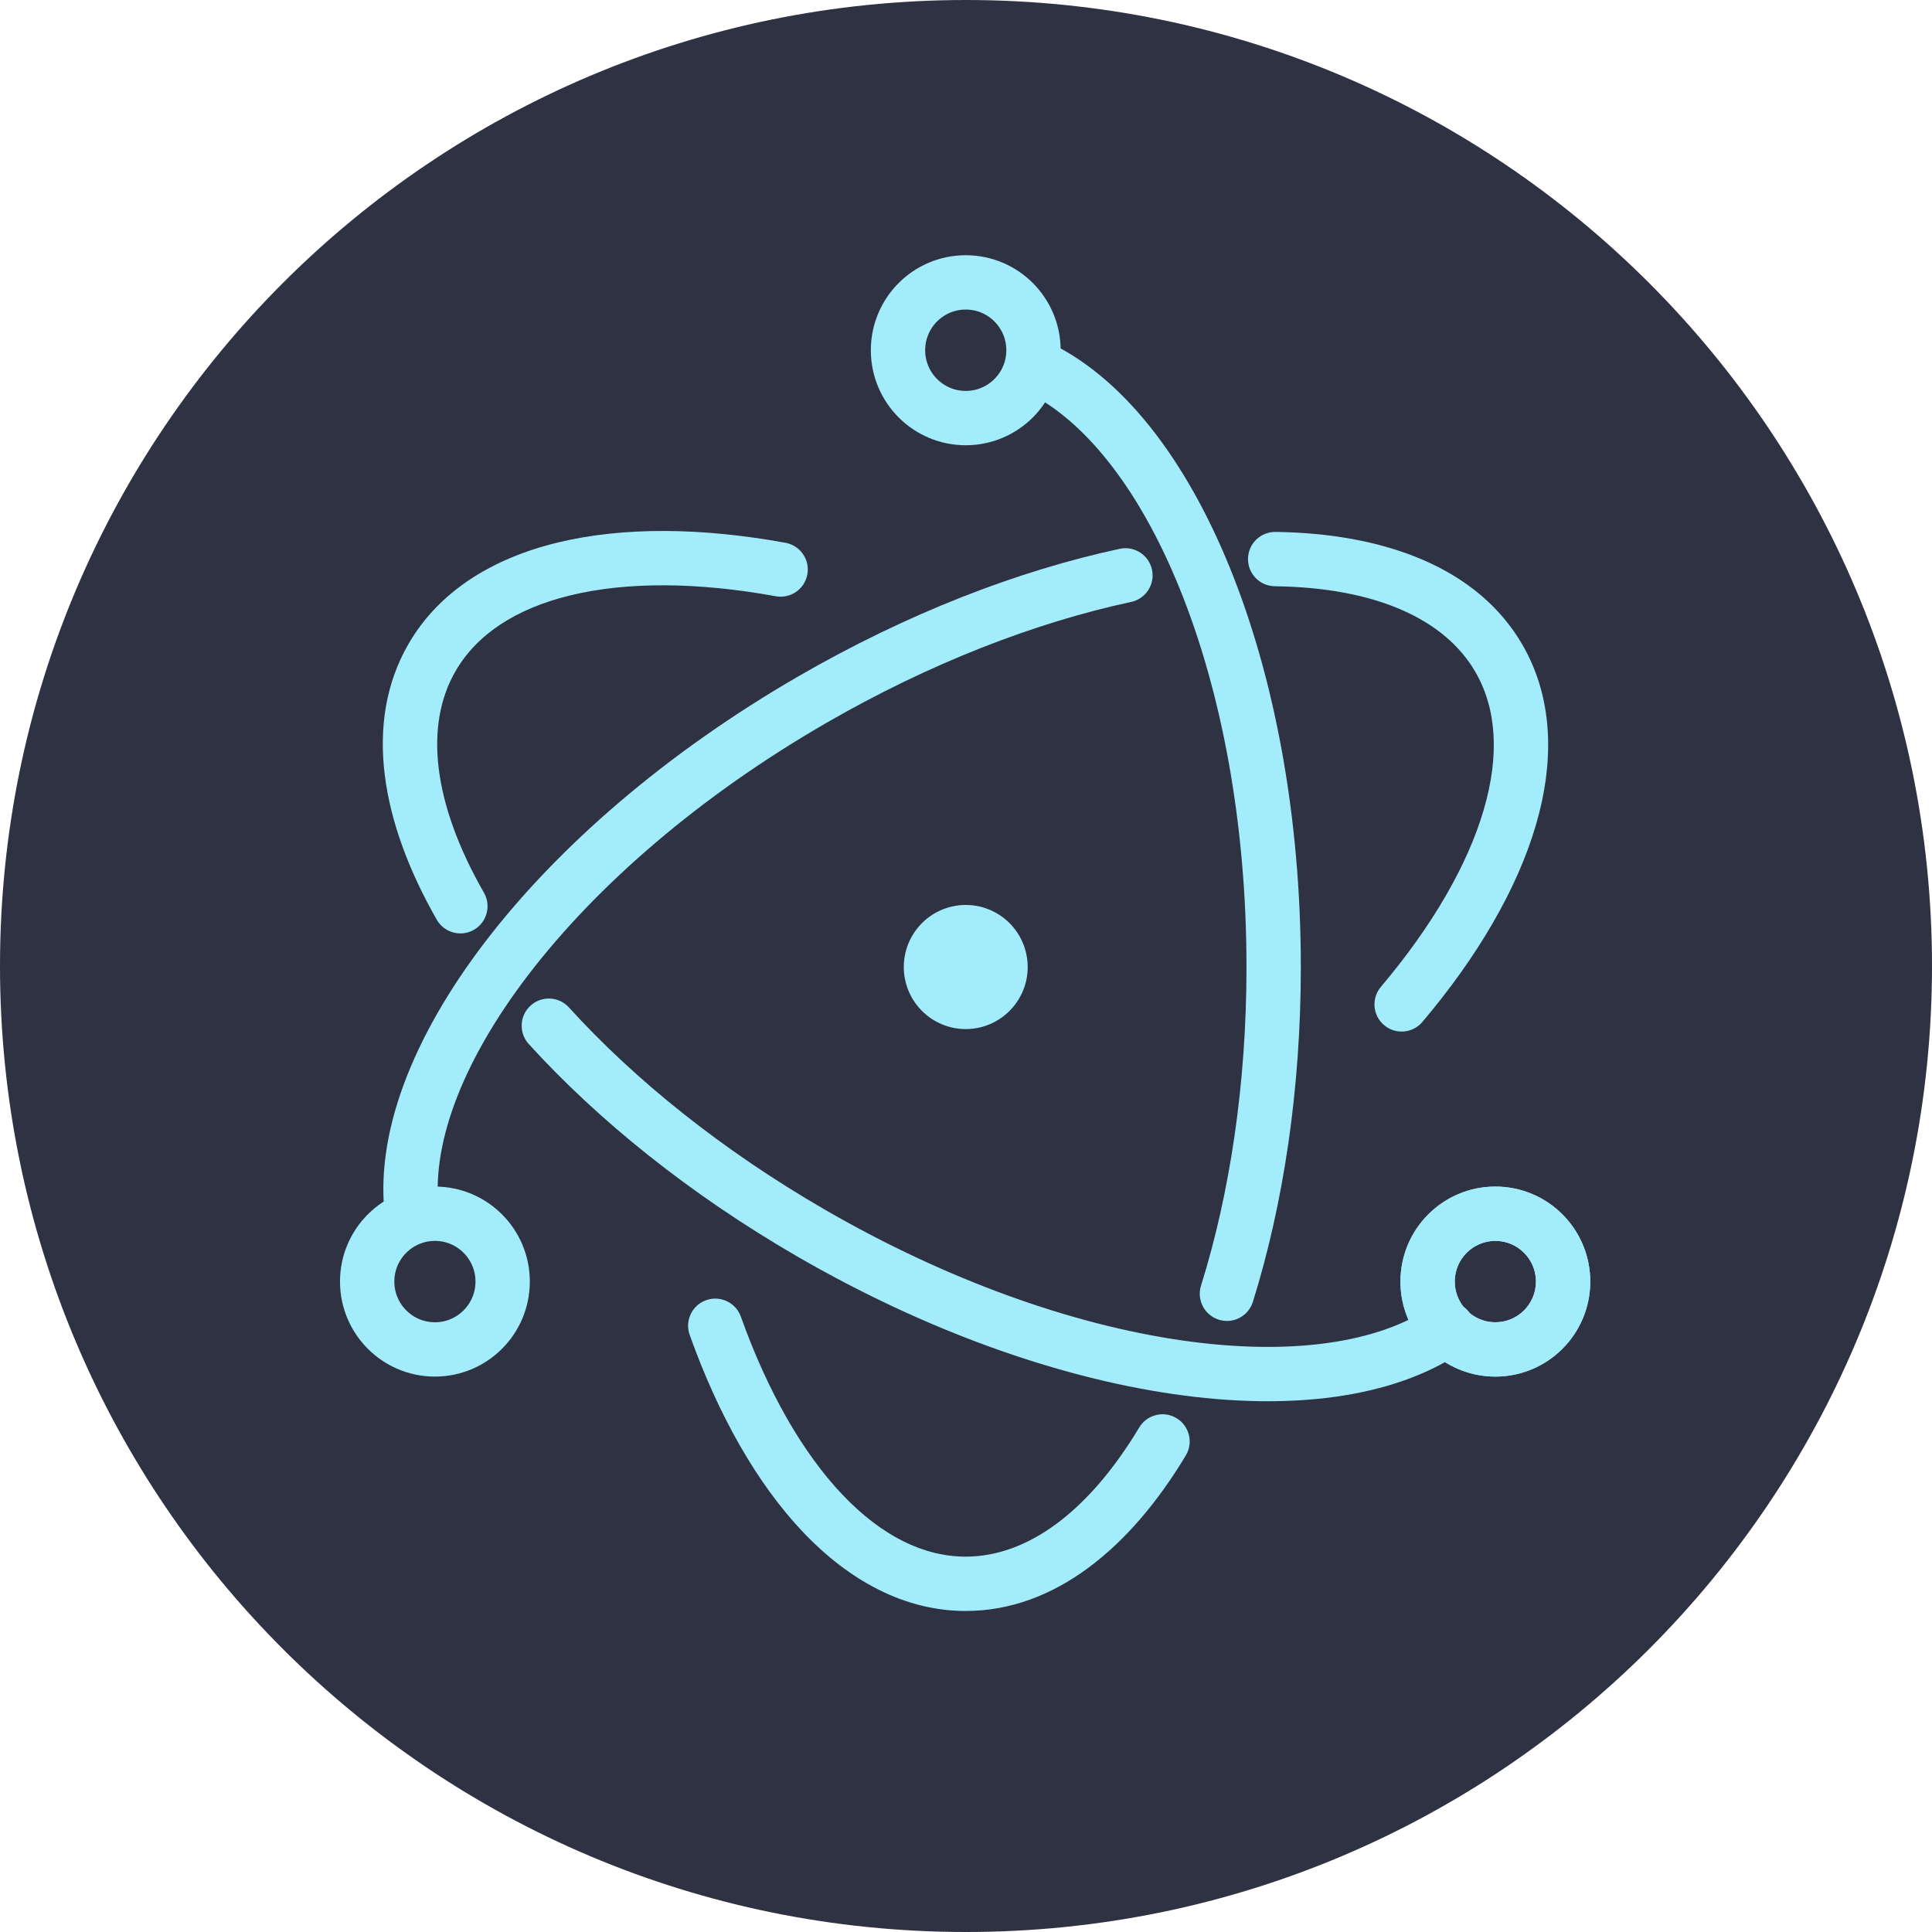
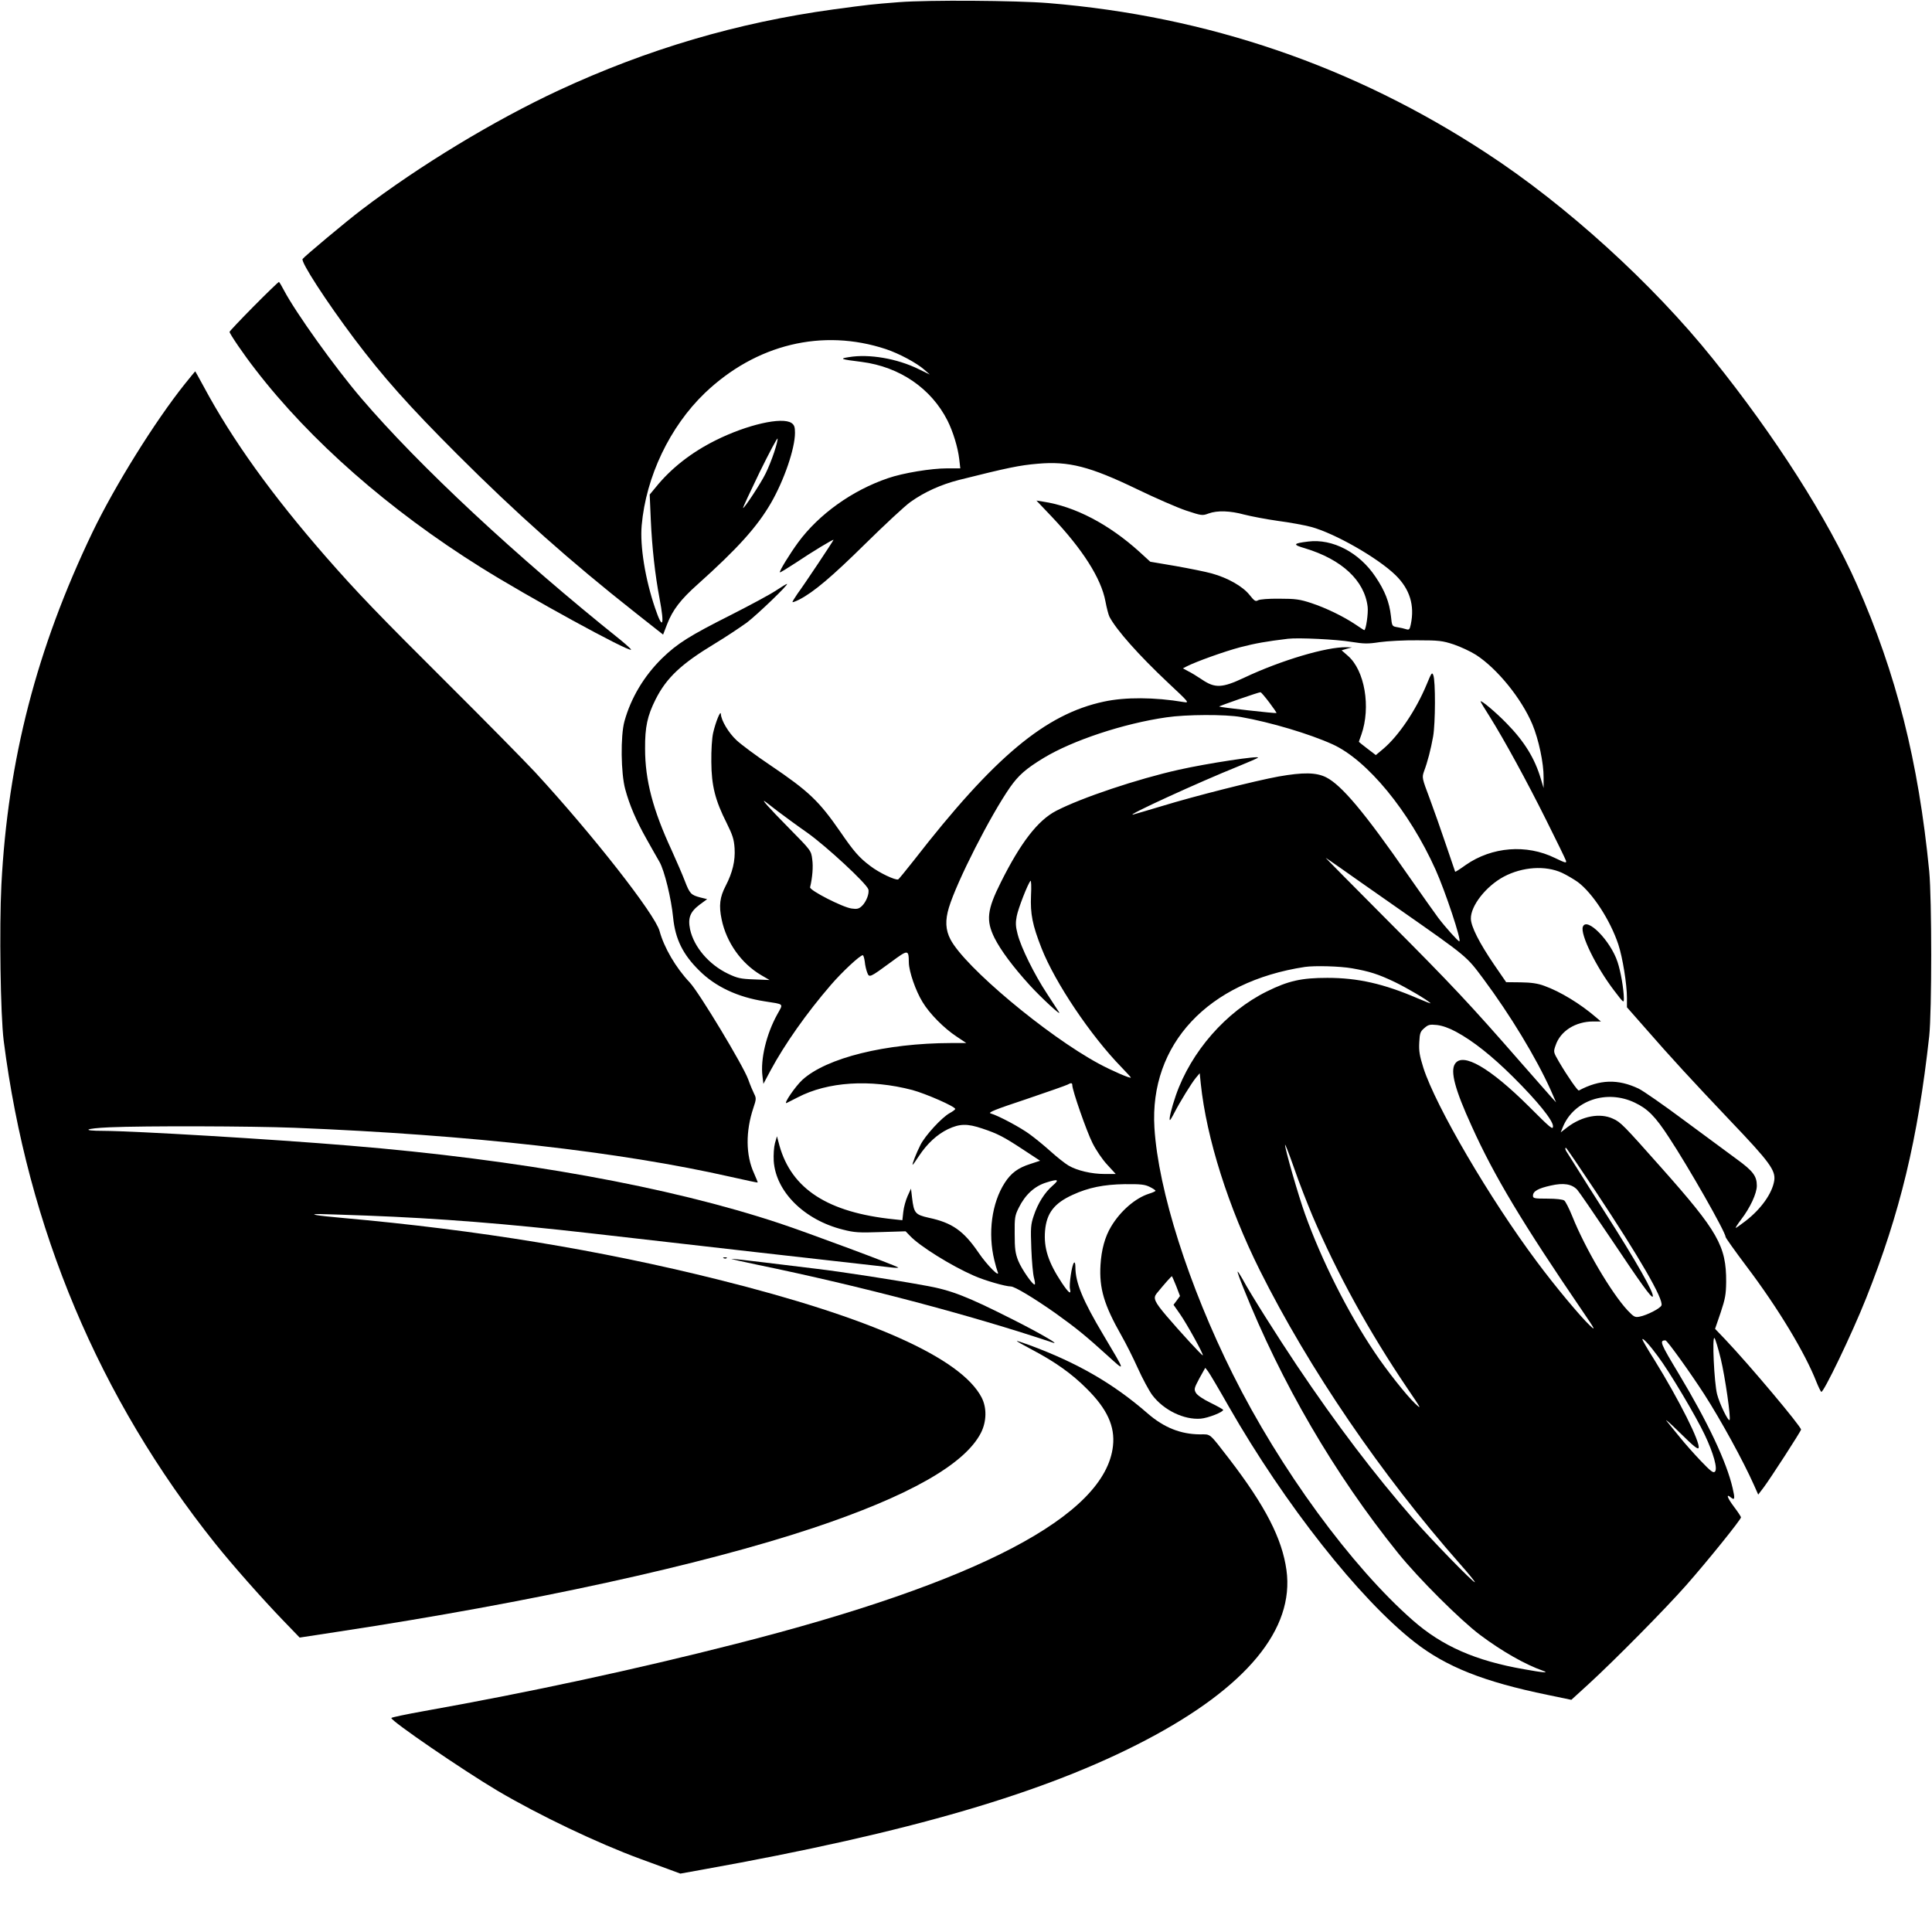
- <svg xmlns="http://www.w3.org/2000/svg" viewBox="0 0 128 128" fill="none">
-   <circle cx="64" cy="64" r="64" fill="#2F3242" />
-   <ellipse cx="63.983" cy="23.204" rx="4.488" ry="4.495" stroke="#A2ECFB" stroke-width="3.6" stroke-linecap="round" />
-   <path d="M51.395 39.503C52.373 39.681 53.311 39.033 53.489 38.055C53.668 37.077 53.019 36.14 52.041 35.961L51.395 39.503ZM28.615 43.575L30.175 44.474L30.175 44.474L28.615 43.575ZM28.939 60.936C29.433 61.798 30.533 62.098 31.396 61.604C32.258 61.11 32.557 60.01 32.064 59.147L28.939 60.936ZM37.694 66.746C37.025 66.01 35.887 65.955 35.151 66.624C34.415 67.292 34.361 68.431 35.029 69.167L37.694 66.746ZM53.749 81.701L52.848 83.26L53.749 81.701ZM96.921 89.515C97.742 88.954 97.953 87.834 97.392 87.013C96.831 86.192 95.711 85.981 94.89 86.542L96.921 89.515ZM52.041 35.961C46.471 34.945 41.285 34.897 36.974 35.938C32.655 36.981 29.084 39.158 27.056 42.676L30.175 44.474C31.569 42.055 34.145 40.324 37.819 39.437C41.501 38.548 46.155 38.547 51.395 39.503L52.041 35.961ZM27.056 42.676C24.043 47.903 25.278 54.54 28.939 60.936L32.064 59.147C28.658 53.198 28.109 48.058 30.175 44.474L27.056 42.676ZM35.029 69.167C39.639 74.24 45.716 79.135 52.848 83.26L54.65 80.143C47.808 76.187 42.03 71.519 37.694 66.746L35.029 69.167ZM52.848 83.26C61.344 88.173 70.046 91.245 77.735 92.361C85.359 93.468 92.274 92.688 96.921 89.515L94.89 86.542C91.326 88.977 85.49 89.849 78.252 88.798C71.079 87.757 62.809 84.861 54.65 80.143L52.848 83.26ZM105.359 84.908C105.359 81.434 102.546 78.613 99.071 78.613V82.213C100.553 82.213 101.759 83.417 101.759 84.908H105.359ZM99.071 78.613C95.596 78.613 92.783 81.434 92.783 84.908H96.383C96.383 83.417 97.589 82.213 99.071 82.213V78.613ZM92.783 84.908C92.783 88.382 95.596 91.203 99.071 91.203V87.603C97.589 87.603 96.383 86.399 96.383 84.908H92.783ZM99.071 91.203C102.546 91.203 105.359 88.382 105.359 84.908H101.759C101.759 86.399 100.553 87.603 99.071 87.603V91.203Z" fill="#A2ECFB" />
-   <path d="M91.487 65.382C90.846 66.141 90.941 67.277 91.7 67.919C92.459 68.56 93.595 68.465 94.237 67.706L91.487 65.382ZM99.317 43.635L97.757 44.534L99.317 43.635ZM84.507 35.241C83.513 35.228 82.697 36.024 82.684 37.018C82.671 38.012 83.466 38.828 84.46 38.841L84.507 35.241ZM74.941 39.88C75.913 39.672 76.531 38.715 76.323 37.742C76.114 36.771 75.157 36.152 74.185 36.36L74.941 39.88ZM53.784 46.373L54.685 47.931L53.784 46.373ZM25.549 80.905C25.693 81.888 26.607 82.569 27.591 82.425C28.575 82.281 29.255 81.366 29.111 80.383L25.549 80.905ZM94.237 67.706C97.884 63.391 100.505 58.927 101.752 54.678C103.001 50.421 102.9 46.247 100.876 42.736L97.757 44.534C99.149 46.949 99.36 50.042 98.297 53.664C97.232 57.294 94.918 61.322 91.487 65.382L94.237 67.706ZM100.876 42.736C97.912 37.594 91.708 35.335 84.507 35.241L84.46 38.841C91.133 38.928 95.726 41.011 97.757 44.534L100.876 42.736ZM74.185 36.36C67.436 37.809 60.088 40.648 52.883 44.815L54.685 47.931C61.597 43.934 68.595 41.242 74.941 39.88L74.185 36.36ZM52.883 44.815C44.137 49.872 36.967 56.095 32.149 62.393C27.377 68.63 24.715 75.212 25.549 80.905L29.111 80.383C28.484 76.103 30.475 70.506 35.008 64.58C39.496 58.714 46.284 52.789 54.685 47.931L52.883 44.815Z" fill="#A2ECFB" />
-   <path d="M49.083 87.23C48.748 86.293 47.718 85.806 46.782 86.141C45.846 86.475 45.358 87.505 45.693 88.442L49.083 87.23ZM78.564 96.426C79.075 95.573 78.799 94.468 77.946 93.956C77.094 93.444 75.988 93.721 75.477 94.573L78.564 96.426ZM79.57 85.18C79.274 86.128 79.803 87.138 80.752 87.434C81.7 87.731 82.71 87.202 83.006 86.253L79.57 85.18ZM84.383 64.067H82.583H84.383ZM69.156 22.53C68.248 22.126 67.184 22.535 66.78 23.443C66.376 24.352 66.785 25.416 67.693 25.819L69.156 22.53ZM45.693 88.442C47.599 93.774 50.15 98.29 53.203 101.505C56.262 104.724 59.928 106.731 63.983 106.731V103.131C61.198 103.131 58.416 101.765 55.813 99.025C53.204 96.279 50.877 92.248 49.083 87.23L45.693 88.442ZM63.983 106.731C69.869 106.731 74.892 102.542 78.564 96.426L75.477 94.573C72.078 100.235 68.012 103.131 63.983 103.131V106.731ZM83.006 86.253C85.027 79.786 86.183 72.183 86.183 64.067H82.583C82.583 71.854 81.472 79.092 79.57 85.18L83.006 86.253ZM86.183 64.067C86.183 54.114 84.444 44.922 81.496 37.65C78.575 30.444 74.344 24.837 69.156 22.53L67.693 25.819C71.636 27.573 75.385 32.156 78.16 39.003C80.909 45.784 82.583 54.507 82.583 64.067H86.183Z" fill="#A2ECFB" />
-   <path fill-rule="evenodd" clip-rule="evenodd" d="M103.559 84.908C103.559 82.425 101.55 80.413 99.071 80.413C96.592 80.413 94.583 82.425 94.583 84.908C94.583 87.39 96.592 89.403 99.071 89.403C101.55 89.403 103.559 87.39 103.559 84.908V84.908Z" stroke="#A2ECFB" stroke-width="3.6" stroke-linecap="round" />
-   <path fill-rule="evenodd" clip-rule="evenodd" d="M28.814 89.403C31.293 89.403 33.302 87.39 33.302 84.908C33.302 82.425 31.293 80.413 28.814 80.413C26.336 80.413 24.326 82.425 24.326 84.908C24.326 87.39 26.336 89.403 28.814 89.403V89.403V89.403Z" stroke="#A2ECFB" stroke-width="3.6" stroke-linecap="round" />
-   <path fill-rule="evenodd" clip-rule="evenodd" d="M64.85 68.086C62.634 68.565 60.451 67.155 59.971 64.935C59.493 62.716 60.901 60.529 63.117 60.049C65.333 59.569 67.516 60.98 67.995 63.199C68.474 65.419 67.066 67.605 64.85 68.086Z" fill="#A2ECFB" />
+ <svg xmlns="http://www.w3.org/2000/svg" version="1.0" width="1254pt" height="1254pt" viewBox="0 0 1254 1254" preserveAspectRatio="xMidYMid meet">
+   <g transform="translate(0,1254) scale(0.1,-0.1)" fill="#000000" stroke="none">
+     <path d="M5835 12526 c-179 -14 -195 -16 -425 -47 -626 -86 -1208 -258 -1785 -526 -420 -196 -901 -487 -1280 -776 -99 -75 -371 -303 -381 -318 -12 -20 152 -273 335 -517 190 -252 355 -437 670 -752 383 -383 733 -694 1150 -1023 l185 -146 27 70 c35 90 87 158 196 255 261 234 387 374 477 529 86 149 156 354 156 456 0 38 -5 51 -22 63 -60 42 -289 -10 -493 -112 -157 -78 -290 -182 -389 -305 l-39 -47 7 -163 c8 -180 28 -360 57 -512 34 -179 20 -208 -29 -62 -64 187 -99 403 -87 537 28 317 183 641 410 859 332 317 764 421 1175 285 87 -29 200 -90 250 -134 l35 -31 -72 35 c-140 69 -322 100 -453 78 -64 -10 -55 -14 83 -31 247 -32 451 -172 557 -381 36 -72 67 -173 76 -249 l7 -61 -86 0 c-103 0 -286 -30 -384 -64 -232 -79 -448 -234 -582 -416 -55 -75 -125 -189 -119 -195 2 -2 48 26 103 62 107 72 245 155 245 149 0 -5 -188 -288 -234 -350 -19 -28 -34 -52 -32 -54 2 -2 21 5 43 16 94 48 214 150 428 361 127 125 260 249 296 274 92 65 197 112 314 142 315 79 392 95 510 105 202 18 340 -18 645 -165 118 -57 262 -120 319 -139 100 -33 105 -34 145 -19 58 21 140 18 232 -7 43 -11 141 -30 219 -41 77 -10 174 -28 215 -39 155 -42 433 -201 548 -313 93 -91 125 -196 99 -320 -7 -33 -11 -37 -30 -31 -12 4 -38 10 -57 13 -35 6 -35 6 -42 73 -10 89 -39 164 -100 254 -105 158 -279 249 -437 229 -99 -12 -103 -20 -20 -44 238 -72 386 -209 406 -380 5 -40 -11 -151 -22 -151 -2 0 -27 16 -56 36 -79 53 -192 108 -289 140 -73 24 -102 28 -205 28 -72 1 -128 -4 -139 -10 -17 -10 -24 -5 -56 35 -44 55 -140 110 -245 139 -39 11 -144 32 -234 48 l-165 28 -70 64 c-199 180 -419 295 -625 326 l-44 7 97 -102 c202 -213 323 -402 351 -552 8 -43 20 -88 26 -100 45 -86 191 -250 379 -427 138 -129 141 -133 104 -127 -190 32 -381 33 -519 3 -380 -81 -712 -359 -1234 -1031 -52 -66 -97 -121 -101 -123 -18 -7 -124 43 -181 87 -71 53 -107 94 -194 221 -139 201 -205 264 -455 433 -91 61 -189 134 -219 162 -52 48 -100 129 -102 170 -1 30 -34 -51 -50 -121 -8 -34 -13 -113 -12 -189 1 -155 25 -250 100 -398 38 -77 47 -104 51 -163 5 -81 -13 -157 -58 -244 -38 -73 -45 -128 -26 -218 31 -149 127 -285 256 -361 l55 -32 -100 4 c-88 3 -109 8 -170 37 -123 59 -221 173 -246 288 -15 74 0 113 62 160 l49 36 -45 11 c-60 16 -68 24 -100 107 -15 40 -54 129 -85 198 -122 263 -173 456 -173 660 -1 142 15 214 68 320 71 141 167 231 384 362 73 44 167 107 210 138 70 54 274 250 259 250 -4 0 -35 -19 -70 -42 -35 -24 -167 -95 -293 -159 -270 -136 -348 -185 -448 -282 -117 -115 -202 -257 -244 -409 -26 -95 -23 -337 5 -440 28 -104 71 -204 138 -323 31 -55 69 -123 85 -150 32 -57 76 -237 88 -360 14 -140 63 -240 170 -345 104 -104 249 -172 422 -199 133 -21 124 -12 84 -85 -71 -128 -110 -292 -96 -401 l6 -50 47 88 c91 169 233 371 390 553 73 85 190 194 208 194 4 0 10 -19 13 -42 2 -24 10 -56 16 -71 13 -34 15 -34 155 69 111 82 114 82 115 -4 1 -58 44 -183 89 -256 45 -75 139 -170 221 -224 l63 -42 -98 0 c-426 -1 -809 -96 -966 -239 -46 -42 -127 -161 -102 -150 5 2 37 19 71 36 195 102 470 120 745 48 88 -24 278 -107 278 -123 0 -4 -16 -16 -36 -27 -50 -27 -159 -145 -190 -207 -26 -51 -56 -128 -50 -128 2 0 20 25 40 56 55 83 119 141 189 175 77 36 125 37 223 4 99 -33 138 -53 267 -138 l108 -71 -64 -21 c-79 -25 -125 -59 -166 -123 -84 -131 -110 -326 -67 -502 7 -30 17 -64 21 -74 20 -46 -67 40 -124 124 -97 142 -172 194 -323 226 -88 20 -96 30 -108 129 l-7 60 -22 -48 c-12 -27 -25 -73 -28 -103 l-6 -54 -56 6 c-427 44 -663 196 -742 479 l-16 60 -13 -45 c-7 -26 -10 -75 -8 -115 13 -199 197 -383 449 -446 74 -19 103 -21 246 -16 l161 5 29 -30 c62 -66 267 -194 414 -258 69 -31 205 -70 240 -70 25 0 151 -76 289 -173 134 -96 197 -147 339 -276 119 -108 119 -112 -26 132 -135 226 -183 342 -183 443 0 24 -4 34 -9 28 -14 -13 -33 -143 -26 -171 9 -39 -9 -25 -52 39 -89 134 -119 227 -110 339 10 115 59 179 180 234 102 47 202 67 337 69 104 1 131 -2 163 -18 20 -10 37 -21 37 -25 0 -3 -19 -12 -42 -19 -88 -28 -185 -111 -246 -213 -40 -66 -63 -150 -69 -249 -9 -153 23 -260 136 -459 27 -47 75 -142 106 -211 31 -69 74 -148 94 -175 74 -98 206 -162 315 -153 47 4 147 43 145 57 0 3 -37 24 -82 46 -50 24 -87 50 -95 65 -13 23 -11 30 23 94 l38 68 18 -23 c10 -13 71 -116 135 -229 363 -634 847 -1248 1205 -1528 206 -161 450 -258 864 -343 l154 -32 113 103 c168 154 497 487 632 640 141 160 356 427 356 441 0 6 -21 37 -46 70 -43 57 -53 88 -19 59 25 -20 27 -7 11 61 -39 170 -161 428 -349 741 -121 201 -128 218 -87 218 11 0 159 -206 252 -350 108 -168 253 -433 322 -588 l28 -63 35 46 c41 54 243 366 243 376 0 21 -331 415 -491 584 l-67 70 36 105 c30 90 35 118 36 200 1 232 -53 327 -421 741 -245 276 -264 296 -314 318 -84 39 -200 17 -295 -55 l-44 -34 15 37 c72 172 284 243 466 156 84 -40 133 -89 222 -226 126 -191 367 -614 367 -645 0 -6 62 -93 138 -194 204 -270 379 -561 452 -748 12 -30 26 -59 31 -64 12 -13 200 377 292 609 220 553 335 1030 409 1700 17 160 17 890 0 1070 -70 715 -214 1282 -470 1862 -189 427 -531 963 -935 1465 -391 487 -951 996 -1467 1333 -863 566 -1811 890 -2846 975 -210 17 -776 21 -969 6z m-810 -2921 c-14 -43 -39 -105 -56 -139 -30 -62 -140 -229 -146 -223 -2 2 47 107 108 233 62 126 114 224 116 217 2 -6 -8 -46 -22 -88z m3745 -1231 c83 -13 107 -14 185 -2 50 7 160 13 245 12 140 0 163 -3 236 -27 44 -15 109 -45 145 -68 137 -89 294 -282 365 -450 41 -98 74 -253 73 -346 l0 -68 -18 60 c-39 132 -106 242 -223 361 -69 71 -168 154 -168 141 0 -3 26 -47 59 -98 95 -152 240 -417 368 -674 66 -132 123 -249 127 -261 5 -18 -2 -16 -71 17 -185 91 -409 73 -579 -45 -36 -26 -67 -46 -69 -44 -1 2 -27 78 -58 170 -31 92 -79 229 -107 304 -51 135 -51 137 -37 178 23 61 44 142 59 226 15 85 16 362 1 398 -8 21 -12 15 -42 -58 -70 -169 -182 -335 -282 -420 l-49 -41 -55 42 c-30 23 -55 43 -55 44 0 1 7 22 16 46 63 179 22 419 -88 513 l-40 35 33 10 34 9 -36 1 c-128 3 -425 -85 -664 -198 -142 -67 -189 -69 -273 -12 -31 21 -72 46 -91 55 l-33 18 25 13 c61 31 242 96 347 124 101 26 169 38 310 55 68 8 316 -4 410 -20z m-531 -394 c27 -36 48 -66 46 -68 -3 -4 -368 37 -372 42 -3 3 261 95 269 93 4 -1 30 -31 57 -67z m-184 -94 c192 -34 444 -109 594 -177 225 -102 498 -433 669 -814 63 -140 171 -465 154 -465 -8 0 -90 91 -137 153 -18 24 -106 148 -196 277 -283 408 -431 584 -532 635 -65 32 -148 33 -308 5 -153 -28 -545 -127 -754 -191 -93 -28 -179 -53 -190 -56 -58 -12 433 213 680 312 66 27 124 52 130 57 18 16 -331 -37 -513 -78 -269 -60 -633 -182 -797 -267 -119 -62 -230 -206 -358 -462 -91 -181 -98 -249 -42 -363 41 -81 120 -187 228 -306 73 -80 210 -207 191 -176 -5 8 -40 62 -78 120 -82 124 -169 300 -191 387 -13 49 -14 74 -6 115 9 50 73 214 90 231 4 4 6 -39 3 -95 -5 -121 9 -191 68 -342 88 -224 319 -568 519 -773 34 -35 61 -65 61 -67 0 -9 -125 45 -208 90 -337 182 -871 629 -963 807 -32 61 -35 124 -10 206 52 171 269 597 397 781 55 78 102 120 219 191 187 113 517 223 796 263 127 19 383 20 484 2z m-3005 -613 c36 -27 121 -90 190 -138 125 -89 383 -328 396 -367 8 -26 -13 -81 -41 -108 -20 -19 -32 -22 -67 -17 -57 7 -274 118 -270 138 15 61 21 134 14 181 -7 57 -7 57 -153 205 -133 135 -188 197 -148 167 8 -6 43 -33 79 -61z m3645 -363 c44 -31 217 -153 385 -270 449 -314 437 -305 547 -452 175 -235 344 -514 438 -723 l35 -80 -32 35 c-18 20 -107 121 -197 224 -328 376 -452 508 -861 918 -228 229 -411 414 -405 410 5 -3 46 -31 90 -62z m1443 -35 c30 -14 76 -41 103 -60 96 -72 210 -246 263 -405 28 -85 56 -258 56 -348 l0 -60 117 -133 c170 -195 298 -334 557 -607 252 -264 292 -319 282 -385 -13 -83 -86 -185 -186 -262 -32 -25 -61 -45 -64 -45 -3 0 12 24 34 53 60 78 103 171 103 221 0 62 -24 95 -130 172 -52 38 -205 151 -340 251 -134 100 -268 193 -297 207 -135 64 -253 60 -388 -12 -7 -4 -74 92 -129 186 -37 64 -37 64 -22 107 31 93 129 155 245 155 l49 0 -33 28 c-101 87 -231 166 -334 203 -43 16 -85 22 -154 23 l-94 1 -79 115 c-96 141 -149 246 -150 297 -2 83 98 211 214 273 121 64 270 74 377 25z m-1362 -620 c113 -20 168 -37 279 -90 80 -39 204 -112 230 -136 5 -5 -32 9 -83 31 -221 95 -388 133 -587 133 -168 0 -252 -19 -392 -88 -265 -131 -492 -390 -591 -675 -29 -84 -47 -160 -38 -160 2 0 14 19 26 43 39 76 114 197 141 230 l26 31 7 -69 c37 -353 179 -801 383 -1210 321 -642 787 -1325 1301 -1908 57 -64 99 -117 95 -117 -14 0 -284 278 -399 410 -256 294 -497 611 -757 998 -119 177 -305 471 -352 560 -16 28 -30 50 -32 48 -2 -2 14 -48 36 -102 247 -619 592 -1211 1005 -1724 132 -164 405 -436 533 -532 143 -107 293 -192 407 -232 46 -16 1 -13 -119 9 -318 55 -535 151 -725 318 -399 350 -862 983 -1168 1597 -287 575 -484 1194 -509 1600 -33 542 348 949 977 1044 64 9 226 5 306 -9z m675 -412 c111 -60 233 -157 370 -293 159 -158 259 -282 259 -320 0 -26 -15 -13 -157 129 -253 251 -429 353 -479 276 -32 -48 0 -168 108 -404 146 -324 330 -630 723 -1206 78 -114 83 -125 46 -90 -62 58 -228 257 -346 416 -305 408 -655 1006 -736 1257 -25 80 -30 109 -27 166 3 61 7 71 33 93 25 22 35 25 82 20 34 -4 78 -19 124 -44z m-2491 -347 c0 -33 93 -300 131 -375 23 -46 64 -107 96 -141 l55 -60 -72 0 c-85 0 -179 22 -235 55 -22 13 -74 54 -115 91 -41 37 -101 86 -134 110 -58 44 -208 124 -256 137 -20 6 30 26 229 92 139 47 261 90 270 95 23 13 31 12 31 -4z m1559 -848 c160 -375 367 -752 615 -1118 93 -137 95 -141 51 -100 -55 52 -186 217 -263 333 -175 260 -344 597 -452 898 -43 120 -130 422 -129 448 0 9 26 -58 58 -149 31 -91 86 -231 120 -312z m1834 165 c290 -437 446 -707 431 -746 -7 -19 -94 -64 -142 -73 -30 -6 -37 -2 -79 42 -105 114 -274 400 -358 610 -20 49 -43 95 -52 102 -11 7 -51 12 -110 12 -85 0 -93 2 -93 19 0 29 34 48 116 66 83 19 136 10 171 -27 12 -13 110 -156 219 -318 194 -290 262 -385 271 -376 15 15 -108 232 -313 552 -70 110 -149 234 -176 278 -27 43 -55 88 -63 100 -15 20 -19 36 -11 36 3 0 88 -125 189 -277z m-3520 32 c-52 -45 -96 -114 -123 -195 -20 -59 -21 -78 -16 -215 3 -82 11 -167 17 -188 6 -22 8 -41 6 -44 -10 -10 -86 99 -108 154 -19 48 -23 78 -23 173 -1 105 1 120 26 170 42 85 102 141 180 165 76 24 86 19 41 -20z m802 -654 l24 -63 -21 -29 -21 -28 44 -63 c43 -62 152 -259 146 -265 -4 -4 -147 152 -235 255 -78 92 -89 116 -65 146 50 61 97 115 100 112 2 -2 14 -31 28 -65z m3534 -471 c28 -116 67 -387 57 -397 -9 -10 -66 108 -81 168 -19 76 -33 380 -17 364 6 -5 24 -66 41 -135z m-409 18 c75 -99 248 -390 305 -511 57 -120 85 -221 66 -239 -10 -11 -27 2 -92 70 -44 46 -104 114 -133 150 -30 37 -69 85 -87 107 -18 22 20 -11 84 -74 89 -88 118 -111 122 -99 13 34 -127 313 -286 570 -44 69 -79 130 -79 134 0 15 45 -33 100 -108z" />
+     <path d="M10274 6525 c-19 -48 86 -262 204 -416 61 -80 62 -81 62 -48 -1 60 -20 172 -41 235 -45 138 -200 295 -225 229z" />
+     <path d="M1647 10552 c-86 -87 -157 -162 -157 -166 0 -12 93 -149 169 -246 355 -461 868 -911 1461 -1282 306 -192 961 -550 976 -535 3 2 -28 30 -68 63 -677 542 -1307 1129 -1683 1569 -172 201 -426 557 -501 699 -16 31 -31 56 -34 56 -3 0 -77 -71 -163 -158z" />
+     <path d="M1199 10047 c-194 -243 -453 -659 -599 -962 -362 -755 -549 -1477 -591 -2288 -14 -281 -6 -846 15 -1012 155 -1217 620 -2322 1374 -3265 108 -135 302 -355 439 -497 l108 -112 255 39 c1249 190 2355 432 3074 671 624 208 988 414 1093 619 37 73 39 163 4 230 -134 256 -717 517 -1711 765 -765 191 -1554 321 -2439 400 -169 15 -227 25 -145 25 21 0 158 -5 304 -10 474 -18 911 -53 1455 -115 165 -19 658 -75 1095 -125 437 -49 820 -93 850 -96 30 -4 53 -4 50 -1 -10 11 -598 230 -771 287 -717 238 -1686 413 -2789 504 -517 43 -1395 95 -1600 96 -147 0 -119 16 41 23 230 10 916 8 1201 -3 1142 -46 2110 -155 2833 -319 94 -21 171 -38 173 -36 1 1 -10 28 -24 60 -54 117 -55 272 -4 424 19 56 19 64 5 91 -8 16 -26 58 -39 95 -33 90 -318 563 -379 628 -91 96 -167 227 -196 334 -30 109 -432 623 -807 1030 -71 76 -320 329 -555 563 -472 470 -596 599 -803 835 -350 401 -608 759 -795 1108 -29 53 -53 97 -54 97 -1 -1 -32 -38 -68 -83z" />
+     <path d="M4698 4373 c7 -3 16 -2 19 1 4 3 -2 6 -13 5 -11 0 -14 -3 -6 -6z" />
+     <path d="M4920 4330 c665 -137 1382 -326 1915 -505 49 -16 -95 67 -260 150 -295 149 -399 190 -560 219 -199 37 -557 92 -710 110 -71 9 -223 27 -337 41 -114 14 -213 25 -220 24 -7 0 70 -18 172 -39z" />
+     <path d="M6600 3836 c0 -3 43 -27 96 -55 152 -80 262 -158 359 -256 132 -131 183 -244 169 -370 -49 -452 -872 -884 -2449 -1285 -643 -164 -1332 -313 -2022 -436 -117 -21 -213 -41 -213 -45 0 -21 462 -337 689 -472 271 -160 651 -341 926 -442 55 -20 136 -50 180 -66 l81 -30 144 26 c1346 241 2227 499 2880 842 651 342 963 719 910 1102 -28 204 -137 416 -371 721 -134 173 -118 160 -191 160 -125 1 -233 44 -338 135 -224 195 -456 329 -770 445 -44 16 -80 28 -80 26z" />
+   </g>
</svg>
